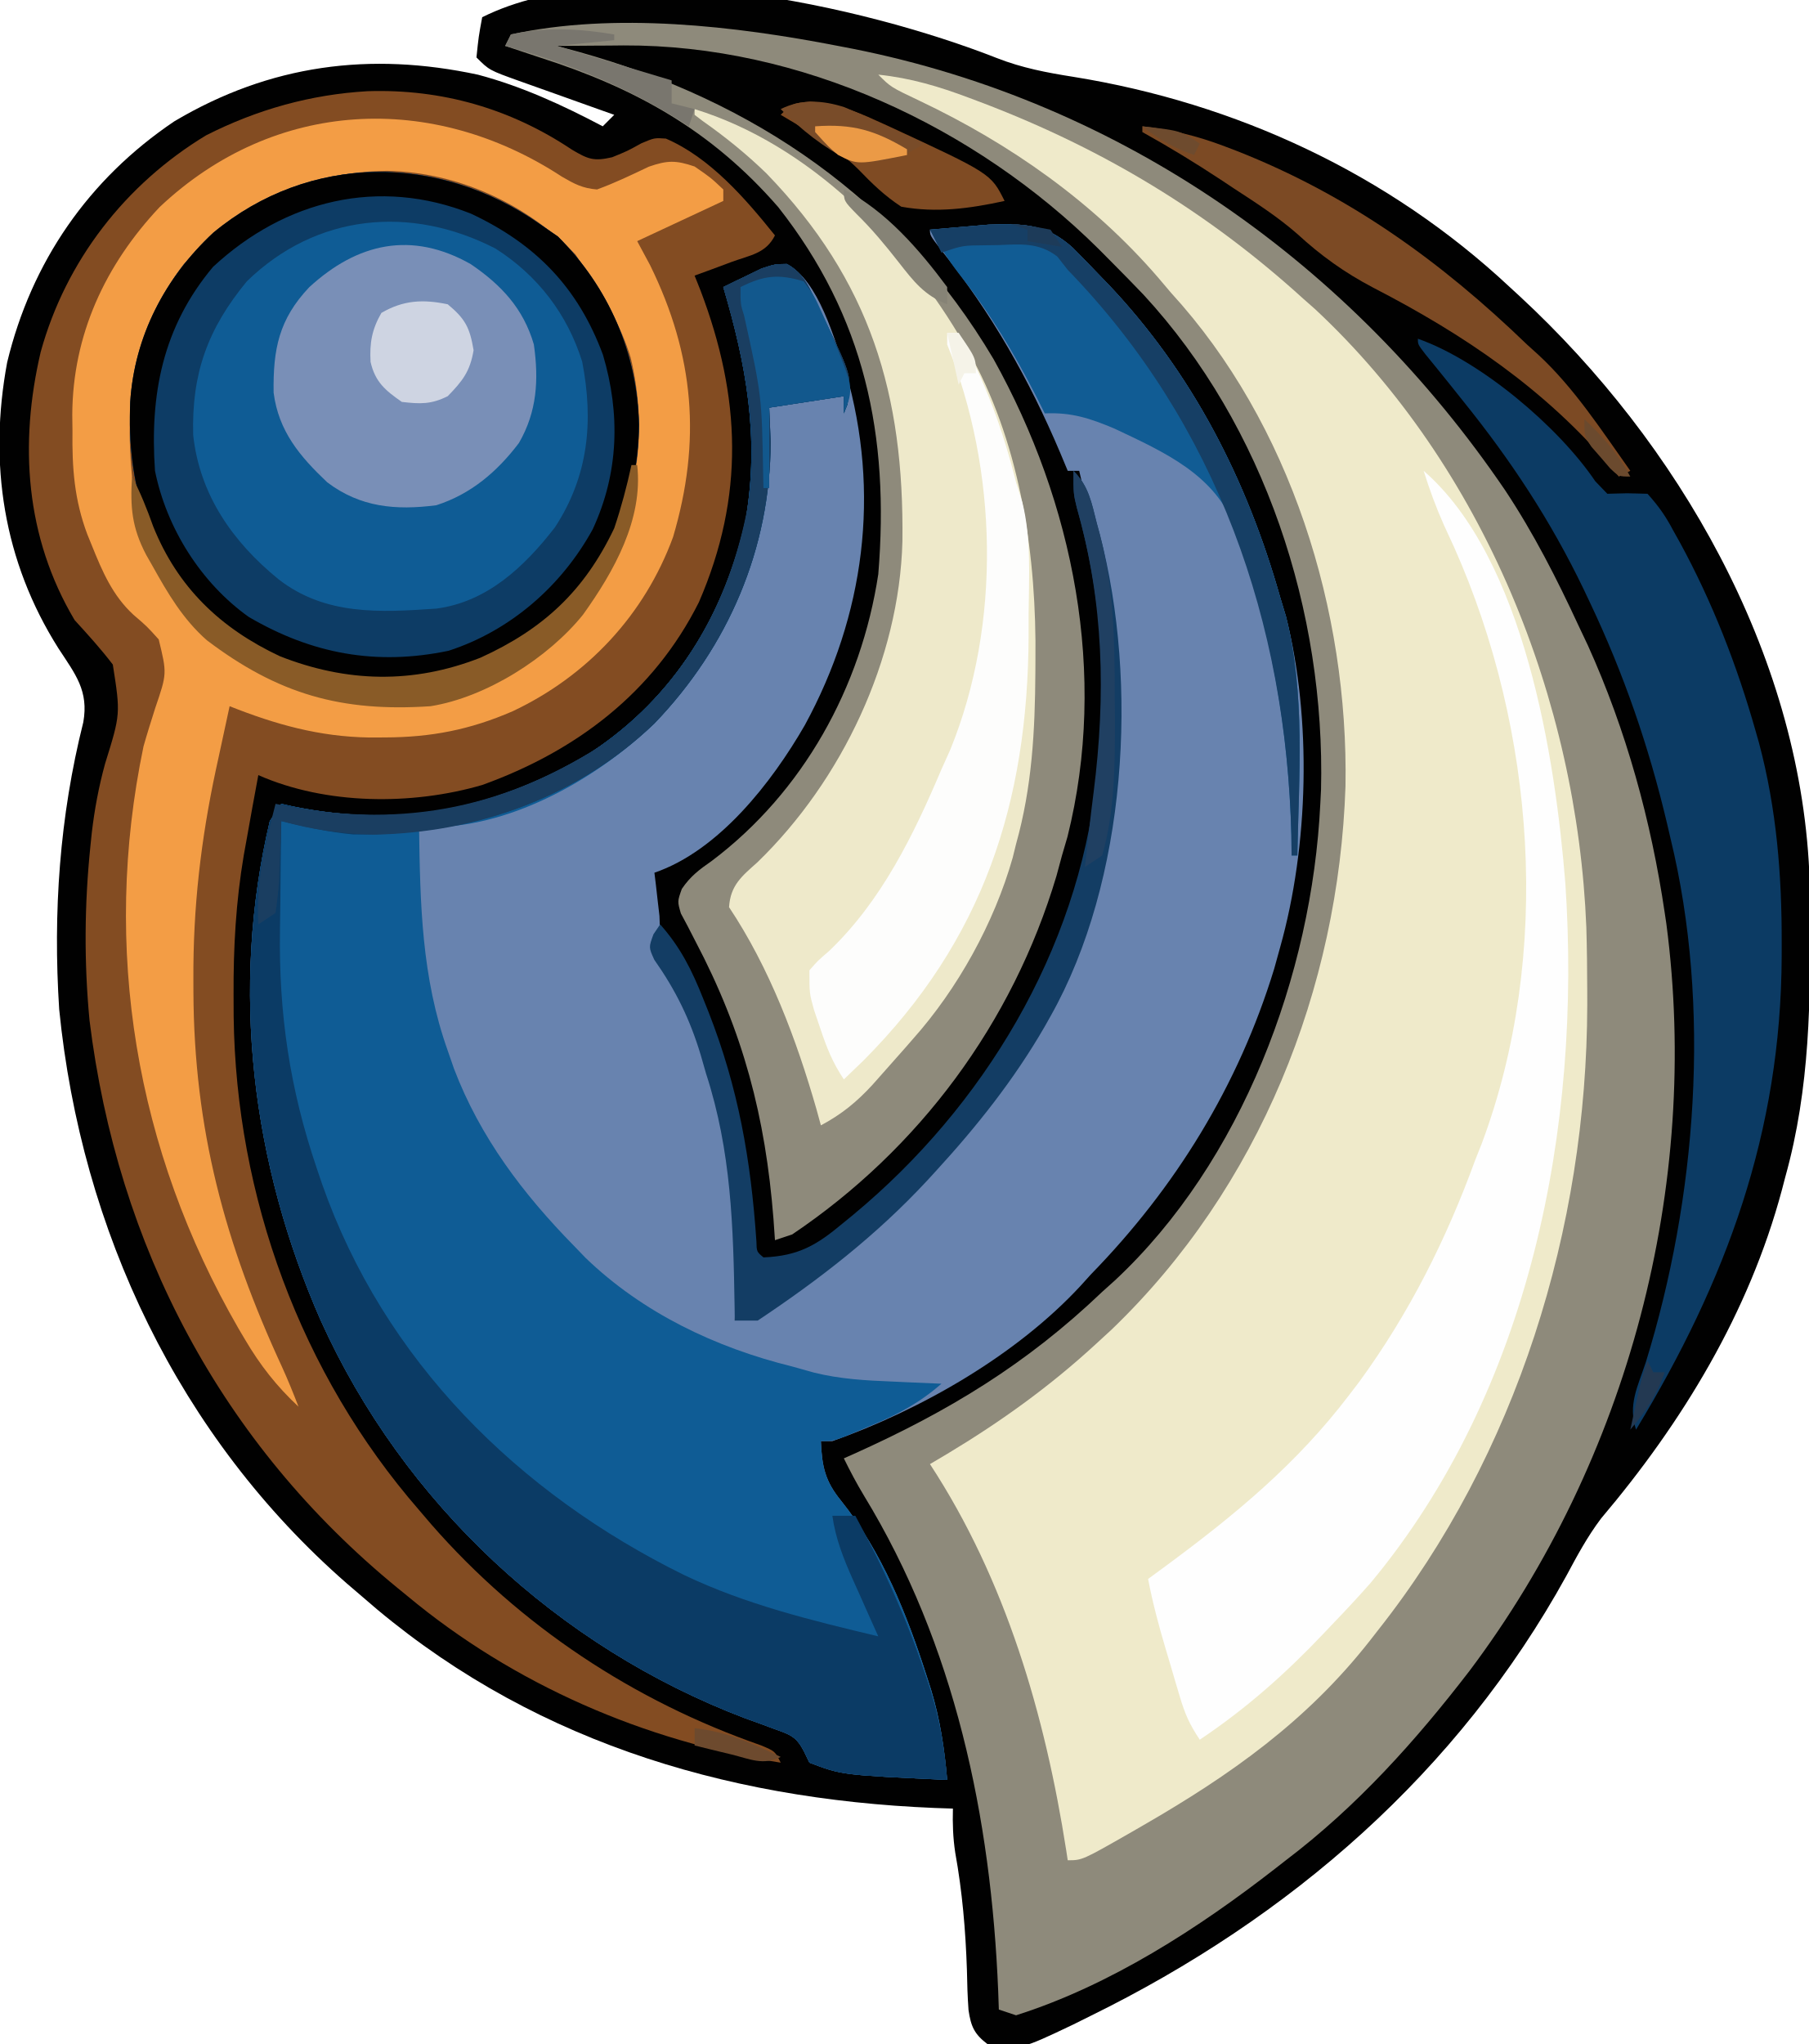
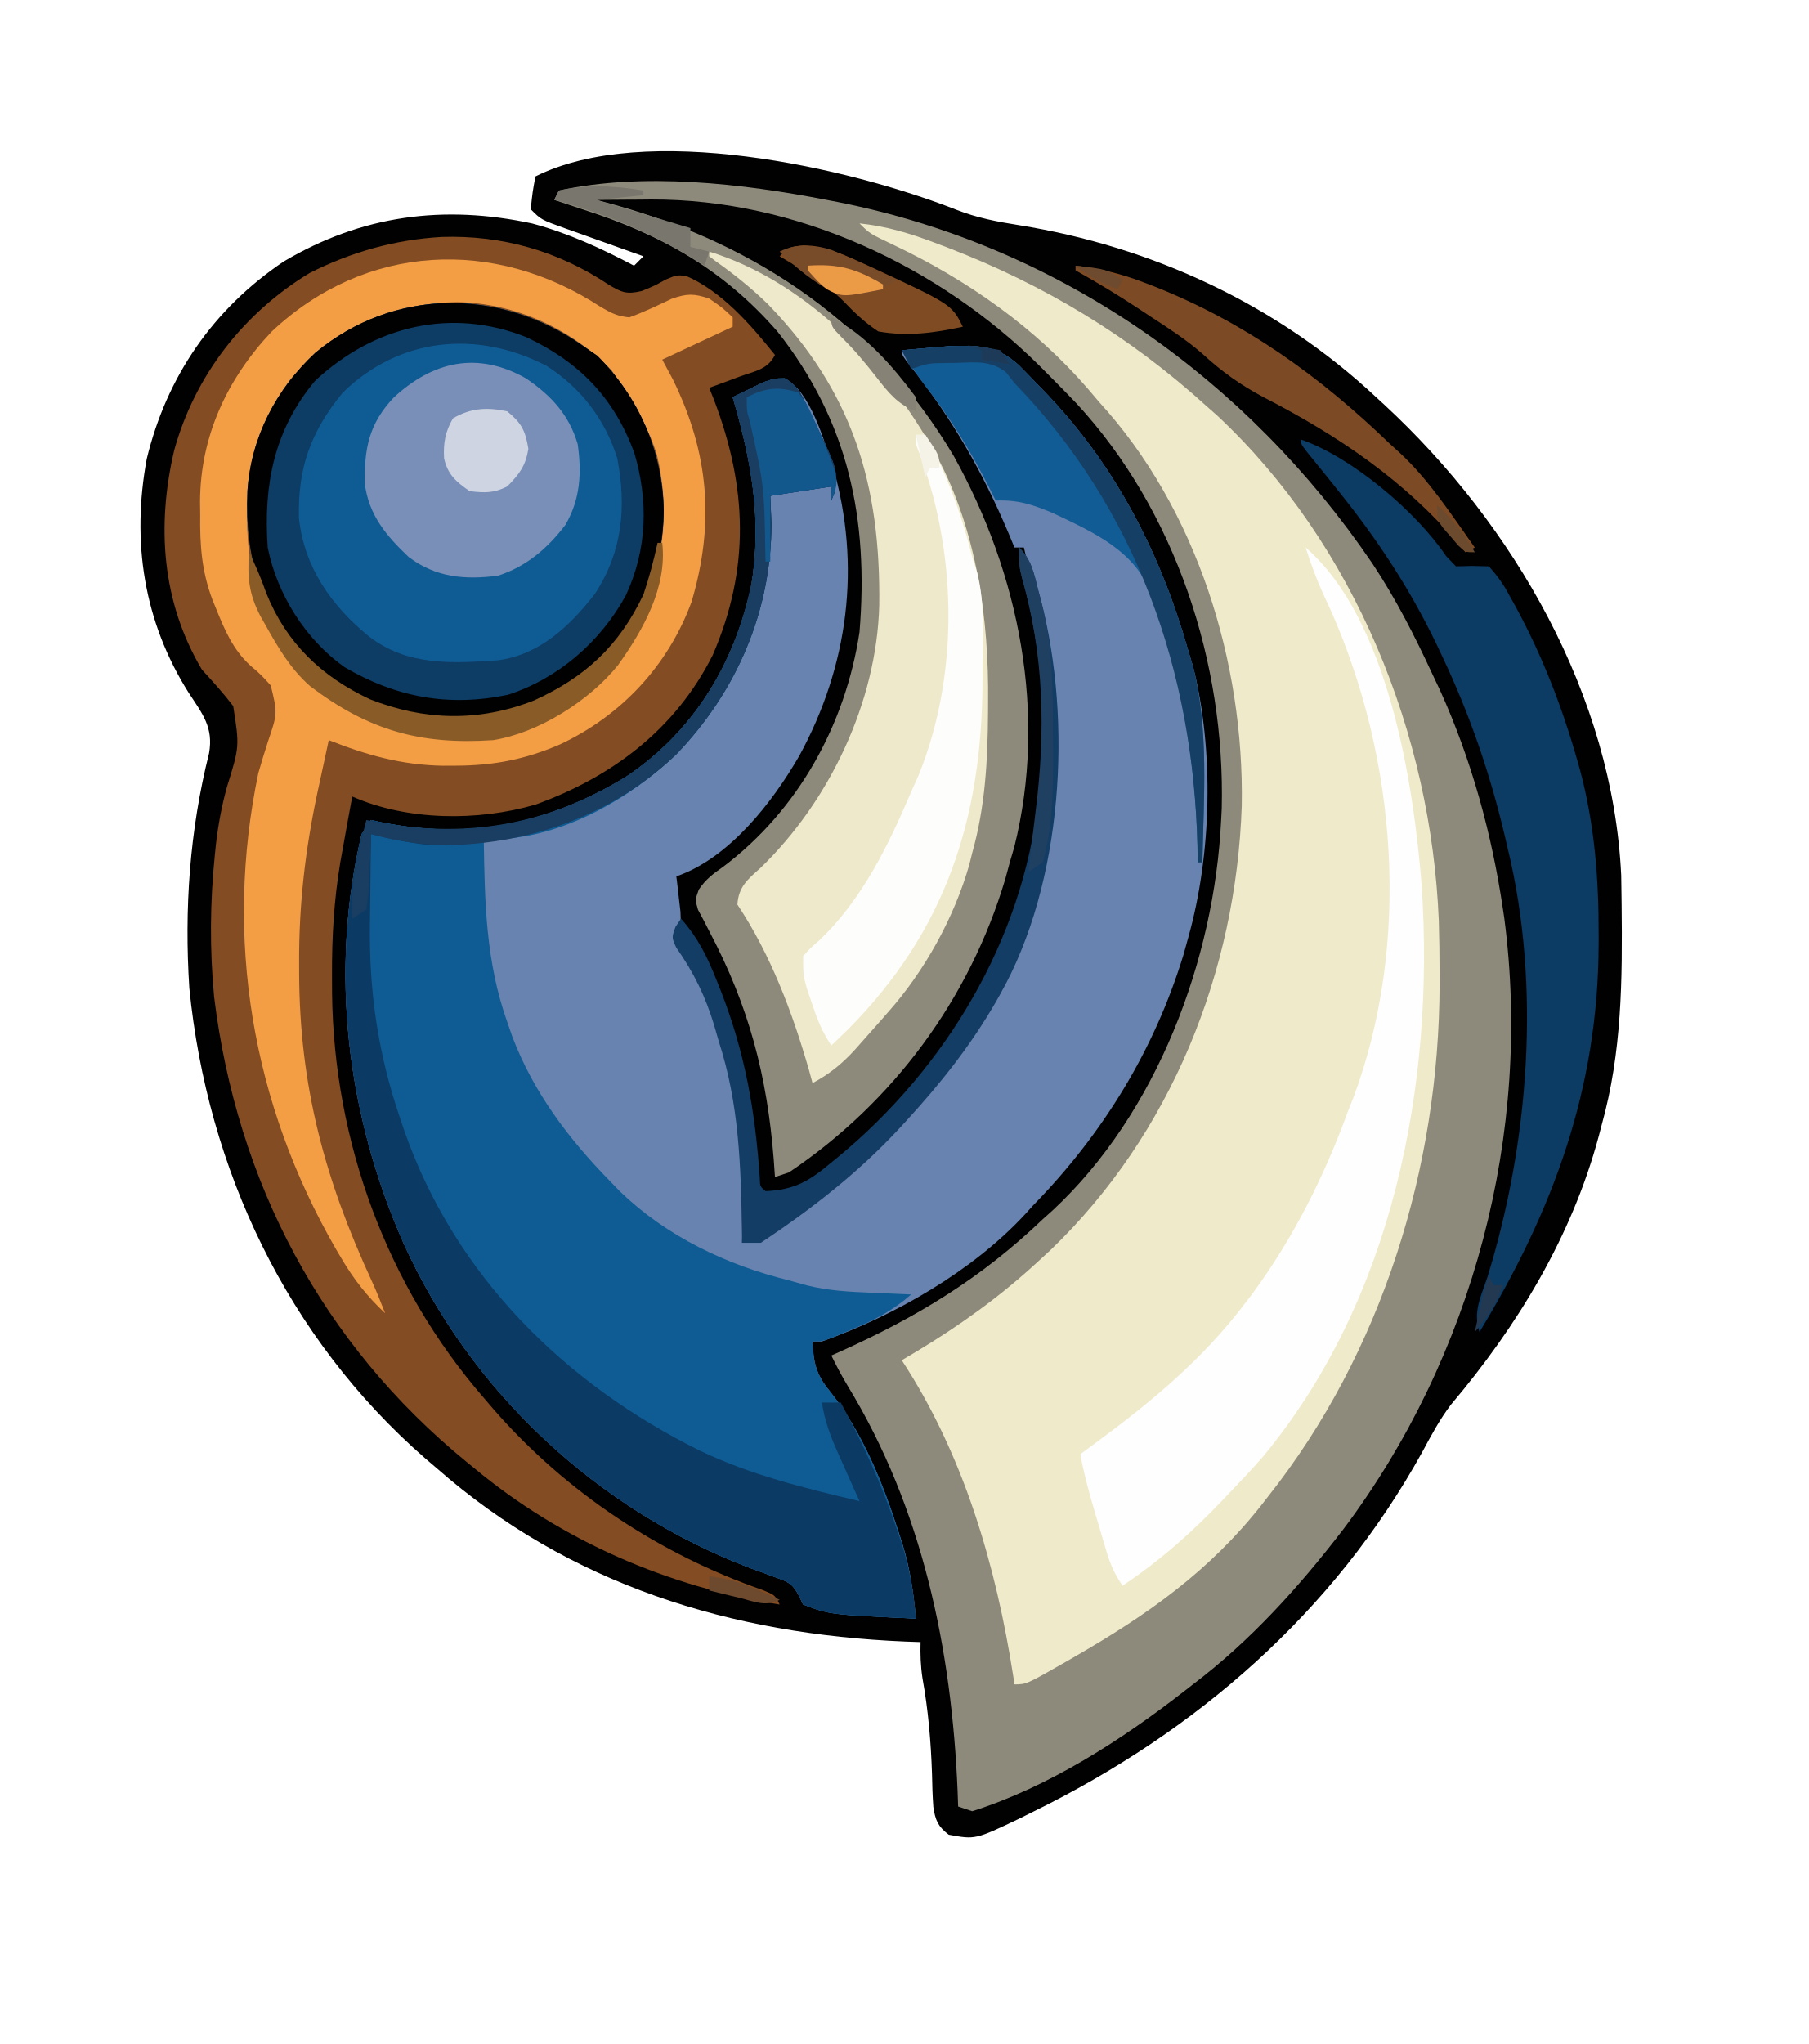
- <svg xmlns="http://www.w3.org/2000/svg" version="1.1" width="315" height="356">
+ <svg xmlns="http://www.w3.org/2000/svg" version="1.1" width="315" height="356" viewBox="-30 -30 385 426">
  <path d="M0 0 C4.344 1.7 8.661 2.528 13.25 3.25 C41.684 7.824 68.246 20.167 89.312 39.875 C89.901 40.416 90.489 40.957 91.096 41.514 C118.641 67.031 139.694 103.44 141.49 141.641 C141.516 142.992 141.536 144.344 141.551 145.695 C141.561 146.428 141.57 147.16 141.58 147.915 C141.751 163.95 141.662 179.314 137.312 194.875 C137.119 195.612 136.926 196.348 136.728 197.107 C131.005 218.476 119.419 237.57 105.227 254.34 C102.843 257.497 101.052 260.833 99.188 264.312 C80.335 298.506 51.057 323.924 16.25 341 C14.786 341.729 14.786 341.729 13.292 342.473 C3.962 346.918 3.962 346.918 -1.688 345.875 C-3.974 344.143 -4.552 342.79 -4.969 339.973 C-5.141 337.625 -5.208 335.291 -5.25 332.938 C-5.482 326.021 -6.052 319.364 -7.285 312.539 C-7.678 309.939 -7.759 307.5 -7.688 304.875 C-8.755 304.838 -9.822 304.8 -10.922 304.762 C-47.997 303.232 -82.454 292.683 -110.688 267.875 C-111.527 267.157 -112.366 266.439 -113.23 265.699 C-142.54 240.116 -159.531 204.181 -163.375 165.688 C-164.473 148.804 -163.305 132.079 -159.176 115.66 C-158.215 110.182 -160.525 107.355 -163.5 102.812 C-173.101 87.634 -175.715 70.574 -172.438 52.98 C-168.212 35.483 -158.277 21.078 -143.312 11 C-126.626 1.102 -109.191 -1.148 -90.414 2.887 C-82.782 4.911 -75.655 8.198 -68.688 11.875 C-68.028 11.215 -67.368 10.555 -66.688 9.875 C-68.064 9.386 -68.064 9.386 -69.469 8.887 C-71.996 7.987 -74.522 7.085 -77.047 6.18 C-79.139 5.43 -81.232 4.683 -83.328 3.945 C-88.461 2.101 -88.461 2.101 -90.688 -0.125 C-90.312 -3.75 -90.312 -3.75 -89.688 -7.125 C-66.333 -18.802 -23.271 -9.147 0 0 Z " fill="#010101" transform="translate(173.6875,10.125)" />
  <path d="M0 0 C0.864 0.166 1.729 0.333 2.619 0.504 C49.584 9.862 89.448 38.05 116.188 77.375 C121.184 84.902 125.208 92.813 129 101 C129.534 102.128 130.067 103.256 130.617 104.418 C137.305 119.198 141.632 134.968 144 151 C144.141 151.949 144.141 151.949 144.286 152.917 C150.271 198.589 137.645 246.237 110 283 C100.566 295.27 90.357 306.634 78 316 C77.455 316.425 76.911 316.85 76.35 317.288 C62.879 327.791 47.41 337.797 31 343 C30.01 342.67 29.02 342.34 28 342 C27.963 340.933 27.925 339.865 27.887 338.766 C26.642 308.536 20.383 278.508 4.48 252.453 C3.204 250.338 2.089 248.215 1 246 C1.563 245.749 2.126 245.499 2.706 245.241 C19.257 237.803 32.829 229.587 46 217 C46.735 216.34 47.47 215.68 48.227 215 C70.335 194.376 82.558 161.741 84 132 C84.041 131.19 84.082 130.381 84.125 129.547 C84.884 98.614 74.378 66.235 53.188 43.312 C51.476 41.525 49.747 39.753 48 38 C47.149 37.143 46.298 36.286 45.422 35.402 C23.818 13.972 -6.633 -0.207 -37.369 -0.088 C-38.217 -0.08 -39.064 -0.071 -39.938 -0.062 C-40.812 -0.058 -41.687 -0.053 -42.588 -0.049 C-44.725 -0.037 -46.863 -0.019 -49 0 C-47.742 0.34 -46.484 0.681 -45.188 1.031 C-14.487 9.609 10.617 26.762 27.09 54.566 C41.024 79.614 47.027 109.427 39.961 137.723 C39.644 138.804 39.327 139.886 39 141 C38.683 142.174 38.366 143.349 38.039 144.559 C30.398 170.165 14.134 192.111 -8 207 C-8.99 207.33 -9.98 207.66 -11 208 C-11.086 206.765 -11.173 205.53 -11.262 204.258 C-12.662 186.496 -16.536 171.714 -24.873 155.903 C-25.306 155.061 -25.738 154.219 -26.184 153.352 C-26.581 152.607 -26.979 151.863 -27.388 151.096 C-28 149 -28 149 -27.227 146.824 C-25.743 144.618 -24.178 143.458 -22 141.938 C-6.064 129.928 4.017 111.672 7 92 C8.969 67.894 4.661 47.219 -10.438 28.062 C-22.053 14.708 -35.337 7.32 -52 2 C-54 1.335 -56.001 0.668 -58 0 C-57.67 -0.66 -57.34 -1.32 -57 -2 C-38.993 -5.94 -17.899 -3.484 0 0 Z " fill="#8E8A7B" transform="translate(146,8)" />
  <path d="M0 0 C1.355 1.351 2.69 2.722 4.008 4.109 C4.711 4.835 5.414 5.561 6.139 6.309 C20.844 21.788 30.356 40.438 36.133 60.859 C36.473 61.986 36.813 63.113 37.164 64.273 C41.673 82.102 41.108 104.186 36.133 121.859 C35.792 123.088 35.452 124.316 35.102 125.582 C28.876 145.92 17.919 163.709 3.133 178.859 C2.261 179.824 2.261 179.824 1.371 180.809 C-9.841 192.924 -26.482 202.422 -41.867 207.859 C-42.527 207.859 -43.187 207.859 -43.867 207.859 C-43.683 212.29 -43.136 214.851 -40.305 218.297 C-33.187 227.207 -28.875 238.023 -25.43 248.797 C-25.059 249.949 -25.059 249.949 -24.682 251.124 C-23.093 256.367 -22.339 261.402 -21.867 266.859 C-40.197 266.014 -40.197 266.014 -45.867 263.859 C-46.178 263.213 -46.488 262.567 -46.808 261.901 C-48.165 259.286 -49.207 258.977 -51.945 258 C-53.182 257.54 -53.182 257.54 -54.443 257.071 C-55.767 256.595 -55.767 256.595 -57.117 256.109 C-89.663 243.725 -116.606 218.669 -130.977 186.883 C-143.014 159.536 -146.787 129.159 -139.867 99.859 C-139.207 98.869 -138.547 97.879 -137.867 96.859 C-137.224 97.004 -136.581 97.148 -135.918 97.297 C-116.99 101.185 -100.266 97.716 -83.867 87.859 C-69.371 78.291 -60.582 63.888 -56.93 47.109 C-54.57 32.981 -56.851 20.479 -60.867 6.859 C-59.458 6.158 -58.039 5.473 -56.617 4.797 C-55.828 4.414 -55.039 4.031 -54.227 3.637 C-51.867 2.859 -51.867 2.859 -49.789 2.859 C-44.199 5.768 -41.571 15.89 -39.527 21.609 C-33.449 42.722 -36.235 64.013 -46.668 83.164 C-52.424 93.147 -61.642 105.018 -72.867 108.859 C-72.783 109.546 -72.7 110.234 -72.613 110.941 C-72.461 112.293 -72.461 112.293 -72.305 113.672 C-72.148 115.012 -72.148 115.012 -71.988 116.379 C-71.867 118.859 -71.867 118.859 -72.867 121.859 C-71.822 123.954 -71.822 123.954 -70.242 126.172 C-66.343 132.405 -64.018 138.851 -61.867 145.859 C-61.545 146.869 -61.223 147.878 -60.891 148.918 C-57.598 161.241 -58.6 174.218 -58.867 186.859 C-47.562 182.382 -38.62 174.135 -29.867 165.859 C-29.118 165.163 -28.369 164.467 -27.598 163.75 C-18.919 155.421 -11.912 146.108 -5.992 135.672 C-5.635 135.043 -5.278 134.415 -4.91 133.767 C8.75 108.848 10.065 75.047 3.133 47.859 C2.733 46.027 2.336 44.194 1.945 42.359 C1.543 40.627 1.543 40.627 1.133 38.859 C0.473 38.859 -0.187 38.859 -0.867 38.859 C-1.291 37.844 -1.715 36.828 -2.152 35.781 C-7.647 22.801 -14.135 11.41 -22.926 0.379 C-24.867 -2.141 -24.867 -2.141 -24.867 -3.141 C-22.681 -3.338 -20.493 -3.523 -18.305 -3.703 C-17.087 -3.808 -15.868 -3.912 -14.613 -4.02 C-8.504 -4.217 -4.646 -4.178 0 0 Z " fill="#6883AF" transform="translate(186.8672,43.14062)" />
  <path d="M0 0 C12.907 -0.413 24.848 3.019 35.57 10.18 C38.376 11.84 39.363 12.253 42.582 11.504 C45.252 10.416 45.252 10.416 47.684 9.07 C49.945 8.117 49.945 8.117 51.938 8.254 C59.648 11.569 65.791 18.7 70.945 25.117 C69.364 28.28 66.619 28.548 63.383 29.742 C62.185 30.188 60.988 30.634 59.754 31.094 C58.364 31.6 58.364 31.6 56.945 32.117 C57.452 33.389 57.452 33.389 57.969 34.688 C65.024 53.243 65.703 70.526 57.699 88.992 C49.784 104.779 36.307 114.933 19.965 120.832 C7.688 124.418 -7.3 124.305 -19.055 119.117 C-19.745 122.78 -20.403 126.447 -21.055 130.117 C-21.232 131.094 -21.409 132.072 -21.591 133.079 C-22.961 141.194 -23.405 149.081 -23.367 157.305 C-23.362 158.573 -23.357 159.842 -23.352 161.149 C-22.963 192.491 -11.708 223.354 8.945 247.117 C9.654 247.947 10.363 248.778 11.094 249.633 C26.557 267.321 46.352 280.393 68.531 288.109 C70.945 289.117 70.945 289.117 71.945 291.117 C48.237 287.396 25.434 277.492 6.945 262.117 C6.38 261.656 5.814 261.194 5.231 260.718 C-25.509 235.577 -43.605 201.189 -48.461 161.824 C-49.426 151.674 -49.349 141.627 -48.305 131.492 C-48.227 130.738 -48.15 129.985 -48.07 129.208 C-47.584 125.074 -46.854 121.145 -45.75 117.129 C-43.053 108.471 -43.053 108.471 -44.402 99.863 C-46.484 97.128 -48.739 94.655 -51.055 92.117 C-59.644 77.68 -60.725 61.417 -56.961 45.402 C-52.583 29.534 -42.198 16.182 -28.152 7.688 C-19.278 3.189 -9.921 0.566 0 0 Z " fill="#834C22" transform="translate(64.05469,15.88281)" />
  <path d="M0 0 C5.656 0.593 10.565 2.059 15.875 4.062 C16.705 4.375 17.535 4.687 18.39 5.009 C39.277 13.01 57.418 23.929 74 39 C74.699 39.616 75.397 40.232 76.117 40.867 C105.497 68.296 121.75 108.892 123.342 148.497 C123.452 152.207 123.494 155.914 123.5 159.625 C123.502 160.417 123.503 161.21 123.505 162.026 C123.42 200.884 111.263 240.35 87 271 C86.567 271.556 86.134 272.112 85.688 272.686 C74.629 286.79 61.403 296.117 46 305 C45.39 305.352 44.781 305.704 44.153 306.066 C35.53 311 35.53 311 33 311 C32.915 310.444 32.831 309.887 32.744 309.314 C29.058 285.702 22.204 262.163 9 242 C10.004 241.406 11.008 240.811 12.043 240.199 C21.447 234.539 29.931 228.44 38 221 C38.883 220.188 39.766 219.376 40.676 218.539 C66.352 193.861 80.201 159.239 81.387 123.949 C81.919 93.414 71.865 60.785 51 38 C49.923 36.73 49.923 36.73 48.824 35.434 C37.428 22.175 22.934 12.025 7.204 4.562 C2.174 2.174 2.174 2.174 0 0 Z " fill="#EFEACA" transform="translate(153,13)" />
  <path d="M0 0 C3.099 1.663 4.132 4.594 5.555 7.66 C5.854 8.265 6.153 8.869 6.461 9.492 C11.311 19.557 11.311 19.557 10.555 24.473 C10.348 24.988 10.142 25.504 9.93 26.035 C9.93 25.045 9.93 24.055 9.93 23.035 C5.64 23.695 1.35 24.355 -3.07 25.035 C-2.988 27.015 -2.905 28.995 -2.82 31.035 C-2.876 49.576 -10.201 66.656 -23.07 80.035 C-32.948 89.511 -47.4 97.821 -61.383 98.102 C-62.713 98.069 -62.713 98.069 -64.07 98.035 C-63.876 111.526 -63.639 124.21 -59.07 137.035 C-58.709 138.075 -58.348 139.116 -57.977 140.188 C-53.432 152.116 -45.954 161.983 -37.07 171.035 C-36.408 171.722 -35.745 172.409 -35.062 173.117 C-25.113 182.708 -12.377 188.759 0.93 192.035 C2.178 192.384 3.425 192.734 4.711 193.094 C9.263 194.228 13.756 194.477 18.43 194.66 C19.663 194.718 19.663 194.718 20.922 194.777 C22.924 194.87 24.927 194.954 26.93 195.035 C23.173 198.327 19.328 200.407 14.742 202.285 C13.8 202.687 13.8 202.687 12.838 203.098 C8.217 205.035 8.217 205.035 5.93 205.035 C6.114 209.466 6.661 212.027 9.492 215.473 C16.61 224.382 20.922 235.199 24.367 245.973 C24.737 247.125 24.737 247.125 25.115 248.3 C26.704 253.543 27.458 258.577 27.93 264.035 C9.6 263.19 9.6 263.19 3.93 261.035 C3.619 260.389 3.309 259.743 2.989 259.077 C1.632 256.462 0.59 256.152 -2.148 255.176 C-2.973 254.869 -3.797 254.562 -4.646 254.246 C-5.529 253.929 -6.411 253.612 -7.32 253.285 C-39.866 240.901 -66.809 215.845 -81.18 184.059 C-93.217 156.711 -96.99 126.334 -90.07 97.035 C-89.41 96.045 -88.75 95.055 -88.07 94.035 C-87.427 94.18 -86.784 94.324 -86.121 94.473 C-67.193 98.361 -50.469 94.892 -34.07 85.035 C-19.574 75.467 -10.785 61.064 -7.133 44.285 C-4.773 30.157 -7.054 17.655 -11.07 4.035 C-9.661 3.333 -8.242 2.649 -6.82 1.973 C-6.031 1.59 -5.242 1.207 -4.43 0.812 C-2.07 0.035 -2.07 0.035 0 0 Z " fill="#0F5C95" transform="translate(137.0703,45.96484)" />
  <path d="M0 0 C1.052 0.722 2.104 1.444 3.188 2.188 C12.07 11.07 17.015 22.488 17.312 35 C17.167 47.838 12.599 57.914 3.934 67.219 C-5.124 75.903 -15.557 79.438 -28 80 C-39.26 79.594 -50.128 75.543 -58.414 67.742 C-68.319 56.862 -71.893 45.475 -71.316 30.988 C-70.566 19.509 -65.245 9.357 -56.844 1.527 C-40.097 -12.345 -17.572 -12.272 0 0 Z " fill="#0F5C95" transform="translate(94,39)" />
  <path d="M0 0 C2.201 1.281 3.583 2.026 6.121 2.234 C9.239 1.102 12.154 -0.311 15.148 -1.734 C18.423 -2.87 19.877 -2.864 23.121 -1.766 C25.934 0.172 25.934 0.172 28.121 2.234 C28.121 2.894 28.121 3.554 28.121 4.234 C23.171 6.544 18.221 8.854 13.121 11.234 C13.864 12.616 14.606 13.998 15.371 15.422 C23.098 31.162 24.311 46.08 19.367 62.781 C14.393 76.333 4.426 86.977 -8.566 93.109 C-16.002 96.336 -22.768 97.648 -30.816 97.672 C-31.73 97.676 -32.643 97.68 -33.585 97.684 C-42.301 97.538 -49.827 95.423 -57.879 92.234 C-58.509 95.129 -59.133 98.025 -59.754 100.922 C-60.015 102.118 -60.015 102.118 -60.281 103.338 C-62.891 115.563 -64.259 127.342 -64.191 139.859 C-64.189 140.909 -64.189 140.909 -64.186 141.98 C-64.081 165.908 -58.706 185.795 -48.713 207.392 C-47.693 209.644 -46.766 211.927 -45.879 214.234 C-49.677 210.689 -52.546 207.034 -55.191 202.547 C-55.766 201.575 -55.766 201.575 -56.353 200.583 C-74.257 169.556 -80.203 134.36 -72.879 99.234 C-72.241 96.983 -71.538 94.76 -70.829 92.53 C-68.784 86.538 -68.784 86.538 -70.23 80.602 C-72.286 78.32 -72.286 78.32 -74.637 76.305 C-78.272 72.948 -80.055 68.772 -81.879 64.234 C-82.139 63.597 -82.4 62.959 -82.668 62.302 C-84.944 56.234 -85.334 50.74 -85.254 44.297 C-85.266 43.372 -85.277 42.447 -85.289 41.494 C-85.231 27.593 -79.564 15.37 -70.066 5.297 C-50.014 -13.61 -22.559 -14.761 0 0 Z M-65.879 15.234 C-74.366 26.426 -76.247 38.545 -74.879 52.234 C-72.797 63.548 -66.611 72.681 -57.566 79.672 C-46.301 87.265 -34.629 89.505 -21.32 87.148 C-8.908 83.852 0.458 77.148 7.434 66.422 C13.514 55.553 14.867 43.663 11.996 31.547 C10.252 25.885 7.436 21.113 4.121 16.234 C3.544 15.348 2.966 14.461 2.371 13.547 C-6.226 4.711 -18.054 -0.764 -30.441 -1.016 C-44.839 -0.844 -56.171 4.876 -65.879 15.234 Z " fill="#F39D45" transform="translate(97.87891,30.76562)" />
  <path d="M0 0 C20.08 6.181 36.753 23.203 47 41 C47.463 41.801 47.926 42.601 48.402 43.426 C56.939 59.28 59.58 78.167 59.375 95.938 C59.37 96.984 59.37 96.984 59.364 98.051 C59.301 108.297 58.789 118.083 56 128 C55.807 128.785 55.613 129.57 55.414 130.379 C52.192 141.738 45.825 153.237 38 162 C37.573 162.49 37.145 162.98 36.705 163.485 C35.272 165.125 33.827 166.752 32.375 168.375 C31.92 168.888 31.464 169.4 30.995 169.929 C28.253 172.921 25.585 175.098 22 177 C21.743 176.065 21.487 175.131 21.223 174.168 C17.725 161.984 13.066 149.599 6 139 C6.252 135.189 8.183 133.642 10.938 131.188 C25.684 116.911 35.663 95.819 36.203 75.305 C36.52 49.727 30.641 29.92 12.5 11.188 C9.027 7.824 5.389 4.87 1.434 2.094 C0.961 1.733 0.487 1.372 0 1 C0 0.67 0 0.34 0 0 Z " fill="#EEE9CA" transform="translate(121,19)" />
  <path d="M0 0 C3.099 1.663 4.132 4.594 5.555 7.66 C5.854 8.265 6.153 8.869 6.461 9.492 C11.311 19.557 11.311 19.557 10.555 24.473 C10.348 24.988 10.142 25.504 9.93 26.035 C9.93 25.045 9.93 24.055 9.93 23.035 C5.64 23.695 1.35 24.355 -3.07 25.035 C-2.988 27.015 -2.905 28.995 -2.82 31.035 C-2.876 49.576 -10.201 66.656 -23.07 80.035 C-37.417 93.798 -55.979 99.593 -75.508 99.371 C-79.805 98.966 -83.886 98.066 -88.07 97.035 C-88.146 101.745 -88.199 106.454 -88.235 111.165 C-88.25 112.76 -88.27 114.355 -88.297 115.95 C-88.531 130.51 -86.6 143.666 -81.883 157.535 C-81.582 158.424 -81.28 159.313 -80.97 160.228 C-70.158 191.041 -46.801 214.124 -17.892 228.359 C-7.08 233.513 4.332 236.268 15.93 239.035 C15.189 237.39 15.189 237.39 14.434 235.711 C13.786 234.257 13.139 232.802 12.492 231.348 C12.167 230.626 11.841 229.905 11.506 229.162 C9.87 225.47 8.495 222.07 7.93 218.035 C9.25 218.035 10.57 218.035 11.93 218.035 C16.686 226.769 20.698 235.534 23.867 244.973 C24.161 245.835 24.455 246.698 24.758 247.587 C26.546 253.095 27.469 258.262 27.93 264.035 C9.6 263.19 9.6 263.19 3.93 261.035 C3.619 260.389 3.309 259.743 2.989 259.077 C1.632 256.462 0.59 256.152 -2.148 255.176 C-2.973 254.869 -3.797 254.562 -4.646 254.246 C-5.529 253.929 -6.411 253.612 -7.32 253.285 C-39.866 240.901 -66.809 215.845 -81.18 184.059 C-93.217 156.711 -96.99 126.334 -90.07 97.035 C-89.41 96.045 -88.75 95.055 -88.07 94.035 C-87.427 94.18 -86.784 94.324 -86.121 94.473 C-67.193 98.361 -50.469 94.892 -34.07 85.035 C-19.574 75.467 -10.785 61.064 -7.133 44.285 C-4.773 30.157 -7.054 17.655 -11.07 4.035 C-9.661 3.333 -8.242 2.649 -6.82 1.973 C-6.031 1.59 -5.242 1.207 -4.43 0.812 C-2.07 0.035 -2.07 0.035 0 0 Z " fill="#0B3B65" transform="translate(137.0703,45.96484)" />
  <path d="M0 0 C17.572 15.247 22.937 49.972 24.688 71.859 C27.548 114.408 18.555 160.252 -9.211 193.66 C-11.415 196.171 -13.683 198.593 -16 201 C-16.684 201.723 -16.684 201.723 -17.383 202.461 C-24.085 209.521 -30.883 215.567 -39 221 C-40.791 218.314 -41.574 216.535 -42.473 213.508 C-42.862 212.203 -42.862 212.203 -43.26 210.871 C-43.525 209.965 -43.79 209.059 -44.062 208.125 C-44.331 207.227 -44.6 206.328 -44.877 205.402 C-46.097 201.284 -47.202 197.224 -48 193 C-46.442 191.857 -46.442 191.857 -44.852 190.691 C-32.818 181.811 -22.121 172.979 -13 161 C-12.406 160.221 -11.811 159.443 -11.199 158.641 C-2.509 146.734 3.969 133.808 9 120 C9.367 119.077 9.735 118.154 10.113 117.203 C22.449 84.244 19.485 45.157 5.312 13.312 C4.727 12.037 4.139 10.762 3.551 9.488 C2.16 6.36 1.018 3.265 0 0 Z " fill="#FEFEFE" transform="translate(248,82)" />
  <path d="M0 0 C1.052 0.722 2.104 1.444 3.188 2.188 C12.07 11.07 17.015 22.488 17.312 35 C17.167 47.838 12.599 57.914 3.934 67.219 C-5.124 75.903 -15.557 79.438 -28 80 C-39.26 79.594 -50.128 75.543 -58.414 67.742 C-68.319 56.862 -71.893 45.475 -71.316 30.988 C-70.566 19.509 -65.245 9.357 -56.844 1.527 C-40.097 -12.345 -17.572 -12.272 0 0 Z M-51 10 C-57.819 18.275 -60.632 26.042 -60.348 36.754 C-59.232 47.168 -53.463 55.385 -45.5 61.875 C-37.349 68.224 -27.822 67.677 -18 67 C-9.139 65.845 -2.661 59.722 2.672 52.844 C8.506 43.921 9.435 34.406 7.418 23.996 C4.838 15.716 -0.337 8.97 -7.668 4.301 C-22.513 -3.352 -38.936 -1.746 -51 10 Z " fill="#0D3C65" transform="translate(94,39)" />
  <path d="M0 0 C10.819 3.79 24.47 15.279 30.906 24.828 C31.597 25.545 32.288 26.262 33 27 C34.717 26.956 34.717 26.956 36.469 26.91 C38.217 26.955 38.217 26.955 40 27 C41.987 29.216 43.143 30.867 44.5 33.438 C44.877 34.111 45.253 34.785 45.642 35.479 C51.321 45.912 55.568 56.836 58.812 68.25 C59.007 68.934 59.202 69.617 59.403 70.322 C62.504 81.907 63.41 93.478 63.375 105.438 C63.374 106.133 63.374 106.829 63.373 107.546 C63.264 138.201 53.713 164.074 38 190 C36.562 185.685 38.306 182.465 39.688 178.312 C48.533 149.765 51.153 116.313 44 87 C43.801 86.145 43.603 85.29 43.398 84.41 C40.234 71.027 35.89 58.422 30 46 C29.624 45.205 29.247 44.409 28.859 43.59 C23.132 31.696 16.267 21.269 8 11 C7.154 9.94 6.307 8.88 5.461 7.82 C4.093 6.114 2.717 4.413 1.328 2.723 C0 1 0 1 0 0 Z " fill="#0C3B64" transform="translate(247,59)" />
  <path d="M0 0 C5.325 3.622 9.175 7.726 11 14 C11.872 20.161 11.554 25.698 8.402 31.148 C4.599 36.17 0.032 40.063 -6 42 C-13.055 42.907 -19.237 42.365 -25 38 C-29.783 33.472 -33.473 29.098 -34.336 22.387 C-34.445 14.82 -33.416 9.608 -28.129 4.023 C-19.767 -3.658 -10.331 -5.848 0 0 Z " fill="#798FB7" transform="translate(82,46)" />
  <path d="M0 0 C0.66 0 1.32 0 2 0 C6.627 8.422 9.663 16.693 12 26 C12.362 27.154 12.724 28.307 13.098 29.496 C14.664 35.807 14.248 42.357 14.188 48.812 C14.187 50.115 14.186 51.418 14.186 52.76 C14.054 81.825 6.28 105.771 -14.562 126.688 C-15.703 127.797 -16.847 128.903 -18 130 C-19.998 127.003 -20.99 124.463 -22.125 121.062 C-22.478 120.022 -22.831 118.982 -23.195 117.91 C-24 115 -24 115 -24 111 C-22.566 109.352 -22.566 109.352 -20.562 107.625 C-11.452 98.934 -5.864 87.452 -1 76 C-0.496 74.88 0.008 73.76 0.527 72.605 C9.489 50.665 8.803 23.798 0 2 C0 1.34 0 0.68 0 0 Z " fill="#FDFDFC" transform="translate(165,58)" />
  <path d="M0 0 C1.052 0.722 2.104 1.444 3.188 2.188 C12.07 11.07 17.015 22.488 17.312 35 C17.167 47.838 12.599 57.914 3.934 67.219 C-5.124 75.903 -15.557 79.438 -28 80 C-39.26 79.594 -50.128 75.543 -58.414 67.742 C-68.319 56.862 -71.893 45.475 -71.316 30.988 C-70.566 19.509 -65.245 9.357 -56.844 1.527 C-40.097 -12.345 -17.572 -12.272 0 0 Z M-56.887 7.48 C-65.673 17.956 -67.923 29.689 -67 43 C-64.989 52.979 -58.996 62.511 -50.688 68.438 C-39.655 74.911 -28.418 76.972 -15.848 74.34 C-5.101 70.858 3.837 63.062 9.25 53.188 C13.808 43.368 14.079 33.06 11.039 22.805 C6.678 11.033 -0.694 3.502 -11.93 -1.777 C-27.982 -8.17 -44.341 -4.174 -56.887 7.48 Z " fill="#010101" transform="translate(94,39)" />
  <path d="M0 0 C1.355 1.351 2.69 2.722 4.008 4.109 C4.711 4.835 5.414 5.561 6.139 6.309 C20.844 21.788 30.356 40.438 36.133 60.859 C36.473 61.986 36.813 63.113 37.164 64.273 C40.555 77.679 39.393 92.135 39.133 105.859 C38.803 105.859 38.473 105.859 38.133 105.859 C38.119 104.706 38.104 103.552 38.09 102.363 C37.662 84.873 34.778 67.617 29.07 51.047 C28.837 50.366 28.604 49.685 28.365 48.984 C24.848 39.528 15.984 35.628 7.301 31.52 C3.023 29.717 -0.176 28.653 -4.867 28.859 C-5.577 27.444 -5.577 27.444 -6.301 26 C-10.264 18.251 -14.473 11.287 -19.887 4.445 C-21.757 2.003 -23.341 -0.473 -24.867 -3.141 C-22.681 -3.338 -20.493 -3.523 -18.305 -3.703 C-17.087 -3.808 -15.868 -3.912 -14.613 -4.02 C-8.504 -4.217 -4.646 -4.178 0 0 Z " fill="#115C94" transform="translate(186.8672,43.14062)" />
  <path d="M0 0 C2.667 2.667 3.155 5.577 4.062 9.125 C4.236 9.764 4.409 10.404 4.588 11.062 C11.384 36.997 9.314 71.4 -4 95 C-4.505 95.897 -4.505 95.897 -5.02 96.812 C-10.333 106.015 -16.829 114.185 -24 122 C-24.5 122.545 -25 123.091 -25.516 123.653 C-34.378 133.183 -44.186 140.791 -55 148 C-56.32 148 -57.64 148 -59 148 C-59.009 147.266 -59.019 146.532 -59.028 145.775 C-59.254 131.657 -59.608 118.488 -64 105 C-64.311 103.918 -64.621 102.837 -64.941 101.723 C-66.813 95.512 -69.288 90.468 -73.023 85.156 C-74 83 -74 83 -73.164 80.719 C-72.588 79.868 -72.588 79.868 -72 79 C-68.427 83.019 -66.461 87.009 -64.5 91.938 C-64.047 93.07 -64.047 93.07 -63.585 94.226 C-58.373 107.507 -56.192 120.008 -55.234 134.181 C-55.186 136.018 -55.186 136.018 -54 137 C-47.882 136.749 -44.695 134.841 -40.188 131.062 C-39.58 130.566 -38.973 130.069 -38.347 129.558 C-15.713 110.791 0.724 83.63 4 54 C4.108 53.094 4.217 52.188 4.328 51.254 C5.921 36.147 4.752 21.041 0.586 6.418 C0 4 0 4 0 0 Z " fill="#133D64" transform="translate(187,82)" />
  <path d="M0 0 C3.099 1.663 4.132 4.594 5.555 7.66 C5.854 8.265 6.153 8.869 6.461 9.492 C11.311 19.557 11.311 19.557 10.555 24.473 C10.348 24.988 10.142 25.504 9.93 26.035 C9.93 25.045 9.93 24.055 9.93 23.035 C5.64 23.695 1.35 24.355 -3.07 25.035 C-2.988 27.015 -2.905 28.995 -2.82 31.035 C-2.876 49.576 -10.201 66.656 -23.07 80.035 C-36.371 92.795 -53.832 99.1 -72.07 99.41 C-77.653 99.255 -82.699 98.543 -88.07 97.035 C-88.108 98.167 -88.145 99.299 -88.184 100.465 C-88.249 101.947 -88.316 103.428 -88.383 104.91 C-88.405 105.657 -88.428 106.403 -88.451 107.172 C-88.548 109.135 -88.801 111.088 -89.07 113.035 C-90.555 114.025 -90.555 114.025 -92.07 115.035 C-92.503 107.686 -90.888 101.133 -89.07 94.035 C-88.355 94.18 -87.639 94.324 -86.902 94.473 C-66.269 98.316 -48.523 94.575 -31.117 83.086 C-17.142 72.519 -9.349 57.556 -6.504 40.52 C-4.929 27.861 -7.493 16.168 -11.07 4.035 C-9.661 3.333 -8.242 2.649 -6.82 1.973 C-6.031 1.59 -5.242 1.207 -4.43 0.812 C-2.07 0.035 -2.07 0.035 0 0 Z " fill="#1A3E61" transform="translate(137.0703,45.96484)" />
  <path d="M0 0 C5.064 0.573 9.602 1.681 14.375 3.5 C15.061 3.761 15.748 4.023 16.455 4.292 C35.989 11.985 51.993 23.512 67 38 C67.654 38.59 68.307 39.181 68.98 39.789 C75.295 45.639 80.032 53.019 85 60 C84.01 60.495 84.01 60.495 83 61 C82.611 60.527 82.221 60.054 81.82 59.566 C70.181 45.808 56.043 36.262 40.155 28.069 C35.177 25.443 31.15 22.56 27.008 18.758 C23.568 15.746 19.761 13.306 15.938 10.812 C15.174 10.305 14.41 9.798 13.623 9.275 C9.171 6.339 4.66 3.593 0 1 C0 0.67 0 0.34 0 0 Z " fill="#7C4A24" transform="translate(199,22)" />
  <path d="M0 0 C0.33 0 0.66 0 1 0 C2.075 9.458 -3.057 18.541 -8.43 26.047 C-14.488 33.582 -25.296 40.45 -35 42 C-50.58 43.044 -61.576 39.89 -73.961 30.516 C-78.127 26.858 -80.764 22.354 -83.438 17.562 C-83.792 16.942 -84.147 16.321 -84.512 15.682 C-87.022 10.922 -87.338 7.362 -87 2 C-85.514 4.837 -84.385 7.673 -83.312 10.688 C-79.047 21.313 -71.578 28.439 -61.266 33.285 C-49.62 37.874 -38.054 38.158 -26.305 33.551 C-15.368 28.58 -8.2 21.935 -3 11 C-1.779 7.374 -0.81 3.739 0 0 Z " fill="#895B27" transform="translate(110,81)" />
  <path d="M0 0 C1.355 1.351 2.69 2.722 4.008 4.109 C4.711 4.835 5.414 5.561 6.139 6.309 C20.844 21.788 30.356 40.438 36.133 60.859 C36.473 61.986 36.813 63.113 37.164 64.273 C40.555 77.679 39.393 92.135 39.133 105.859 C38.803 105.859 38.473 105.859 38.133 105.859 C38.119 104.706 38.104 103.552 38.09 102.363 C37.182 65.252 25.14 30.674 -0.867 3.859 C-1.468 3.092 -2.069 2.325 -2.688 1.535 C-5.918 -0.948 -9.099 -0.61 -12.992 -0.453 C-13.721 -0.443 -14.449 -0.434 -15.199 -0.424 C-19.164 -0.39 -19.164 -0.39 -22.867 0.859 C-23.527 -0.461 -24.187 -1.781 -24.867 -3.141 C-22.681 -3.338 -20.493 -3.523 -18.305 -3.703 C-17.087 -3.808 -15.868 -3.912 -14.613 -4.02 C-8.504 -4.217 -4.646 -4.178 0 0 Z " fill="#163F65" transform="translate(186.8672,43.14062)" />
  <path d="M0 0 C1.828 2.477 1.828 2.477 3.25 5.625 C3.741 6.71 4.232 7.796 4.738 8.914 C8.73 18.676 8.73 18.676 7 23 C7 22.01 7 21.02 7 20 C2.71 20.66 -1.58 21.32 -6 22 C-6 26.62 -6 31.24 -6 36 C-6.33 36 -6.66 36 -7 36 C-7.015 35.421 -7.029 34.843 -7.044 34.247 C-7.291 19.896 -7.291 19.896 -10.379 5.961 C-11 4 -11 4 -11 1 C-6.926 -1.037 -4.379 -1.318 0 0 Z " fill="#12588D" transform="translate(140,49)" />
  <path d="M0 0 C4.277 0.347 7.635 1.533 11.477 3.312 C12.164 3.622 12.851 3.932 13.559 4.251 C31.464 12.537 31.464 12.537 33.852 17.312 C27.796 18.633 22.002 19.427 15.852 18.312 C12.944 16.404 10.76 14.285 8.352 11.781 C4.369 7.848 -0.352 5.148 -5.148 2.312 C-3.148 0.312 -3.148 0.312 0 0 Z " fill="#7F4B23" transform="translate(141.1484,17.6875)" />
  <path d="M0 0 C3.069 2.545 3.848 4.089 4.5 8 C3.885 11.692 2.584 13.34 0 16 C-2.889 17.444 -4.796 17.377 -8 17 C-10.87 15.004 -12.652 13.528 -13.449 10.027 C-13.629 6.717 -13.213 4.37 -11.562 1.5 C-7.754 -0.729 -4.299 -0.907 0 0 Z " fill="#CED4E2" transform="translate(78,53)" />
  <path d="M0 0 C2.667 2.667 3.155 5.577 4.062 9.125 C4.236 9.764 4.409 10.404 4.588 11.062 C7.042 20.427 7.183 29.547 7.188 39.188 C7.2 40.426 7.212 41.664 7.225 42.939 C7.237 50.942 7.227 59.253 5 67 C3.515 67.99 3.515 67.99 2 69 C2.474 64.652 2.957 60.307 3.512 55.969 C5.649 39.067 5.288 22.922 0.586 6.418 C0 4 0 4 0 0 Z " fill="#204062" transform="translate(187,82)" />
  <path d="M0 0 C2.155 0.888 4.262 1.842 6.368 2.84 C7.099 3.174 7.831 3.508 8.584 3.852 C10.372 4.669 12.152 5.503 13.93 6.34 C9.708 9.154 5.986 9.895 0.93 9.34 C-3.635 7.016 -7.457 3.952 -11.07 0.34 C-7.504 -1.443 -3.765 -1.201 0 0 Z " fill="#794C29" transform="translate(147.0698,18.66016)" />
  <path d="M0 0 C0 0.33 0 0.66 0 1 C-3.3 1.33 -6.6 1.66 -10 2 C-3.4 3.98 3.2 5.96 10 8 C10 9.32 10 10.64 10 12 C11.32 12.33 12.64 12.66 14 13 C13.67 13.99 13.34 14.98 13 16 C12.417 15.625 11.835 15.25 11.234 14.863 C1.729 8.93 -8.206 4.937 -19 2 C-18.67 1.34 -18.34 0.68 -18 0 C-11.951 -1.356 -6.058 -1.01 0 0 Z " fill="#79766E" transform="translate(107,6)" />
  <path d="M0 0 C7.267 3.634 13.198 10.547 18 17 C18 17.99 18 18.98 18 20 C14.038 18.464 12.144 15.994 9.562 12.688 C7.218 9.698 4.931 6.932 2.215 4.27 C0 2 0 2 0 0 Z " fill="#868376" transform="translate(147,33)" />
  <path d="M0 0 C6.503 -0.465 10.417 0.674 16 4 C16 4.33 16 4.66 16 5 C7.412 6.714 7.412 6.714 4 4.988 C2.375 3.625 2.375 3.625 0 1 C0 0.67 0 0.34 0 0 Z " fill="#EB9A46" transform="translate(142,22)" />
  <path d="M0 0 C5.541 0.568 10.037 2.629 15 5 C11.925 6.538 9.653 5.366 6.375 4.562 C5.186 4.275 3.998 3.988 2.773 3.691 C1.858 3.463 0.943 3.235 0 3 C0 2.01 0 1.02 0 0 Z " fill="#6D4A2E" transform="translate(121,301)" />
  <path d="M0 0 C0.33 0.66 0.66 1.32 1 2 C1.66 2 2.32 2 3 2 C1.63 5.995 -0.257 8.8 -3 12 C-2.69 10.562 -2.377 9.125 -2.062 7.688 C-1.888 6.887 -1.714 6.086 -1.535 5.262 C-1 3 -1 3 0 0 Z " fill="#233952" transform="translate(287,237)" />
  <path d="M0 0 C6.625 0.75 6.625 0.75 10 3 C9.67 3.66 9.34 4.32 9 5 C5.541 3.751 2.853 2.325 0 0 Z " fill="#6E4B2E" transform="translate(199,22)" />
  <path d="M0 0 C3.288 3.11 5.837 6.016 8 10 C6 10 6 10 4.492 8.574 C3.959 7.952 3.425 7.329 2.875 6.688 C2.336 6.073 1.797 5.458 1.242 4.824 C0 3 0 3 0 0 Z " fill="#6B4A2E" transform="translate(276,73)" />
  <path d="M0 0 C0.66 0 1.32 0 2 0 C5 4.385 5 4.385 5 7 C4.34 7 3.68 7 3 7 C2.67 7.66 2.34 8.32 2 9 C1.34 6.03 0.68 3.06 0 0 Z " fill="#F5F3E8" transform="translate(165,58)" />
  <path d="M0 0 C3.375 0.312 3.375 0.312 7 1 C7.66 1.99 8.32 2.98 9 4 C6.03 3.505 6.03 3.505 3 3 C3 2.34 3 1.68 3 1 C2.01 0.67 1.02 0.34 0 0 Z " fill="#1D3B59" transform="translate(176,39)" />
</svg>
